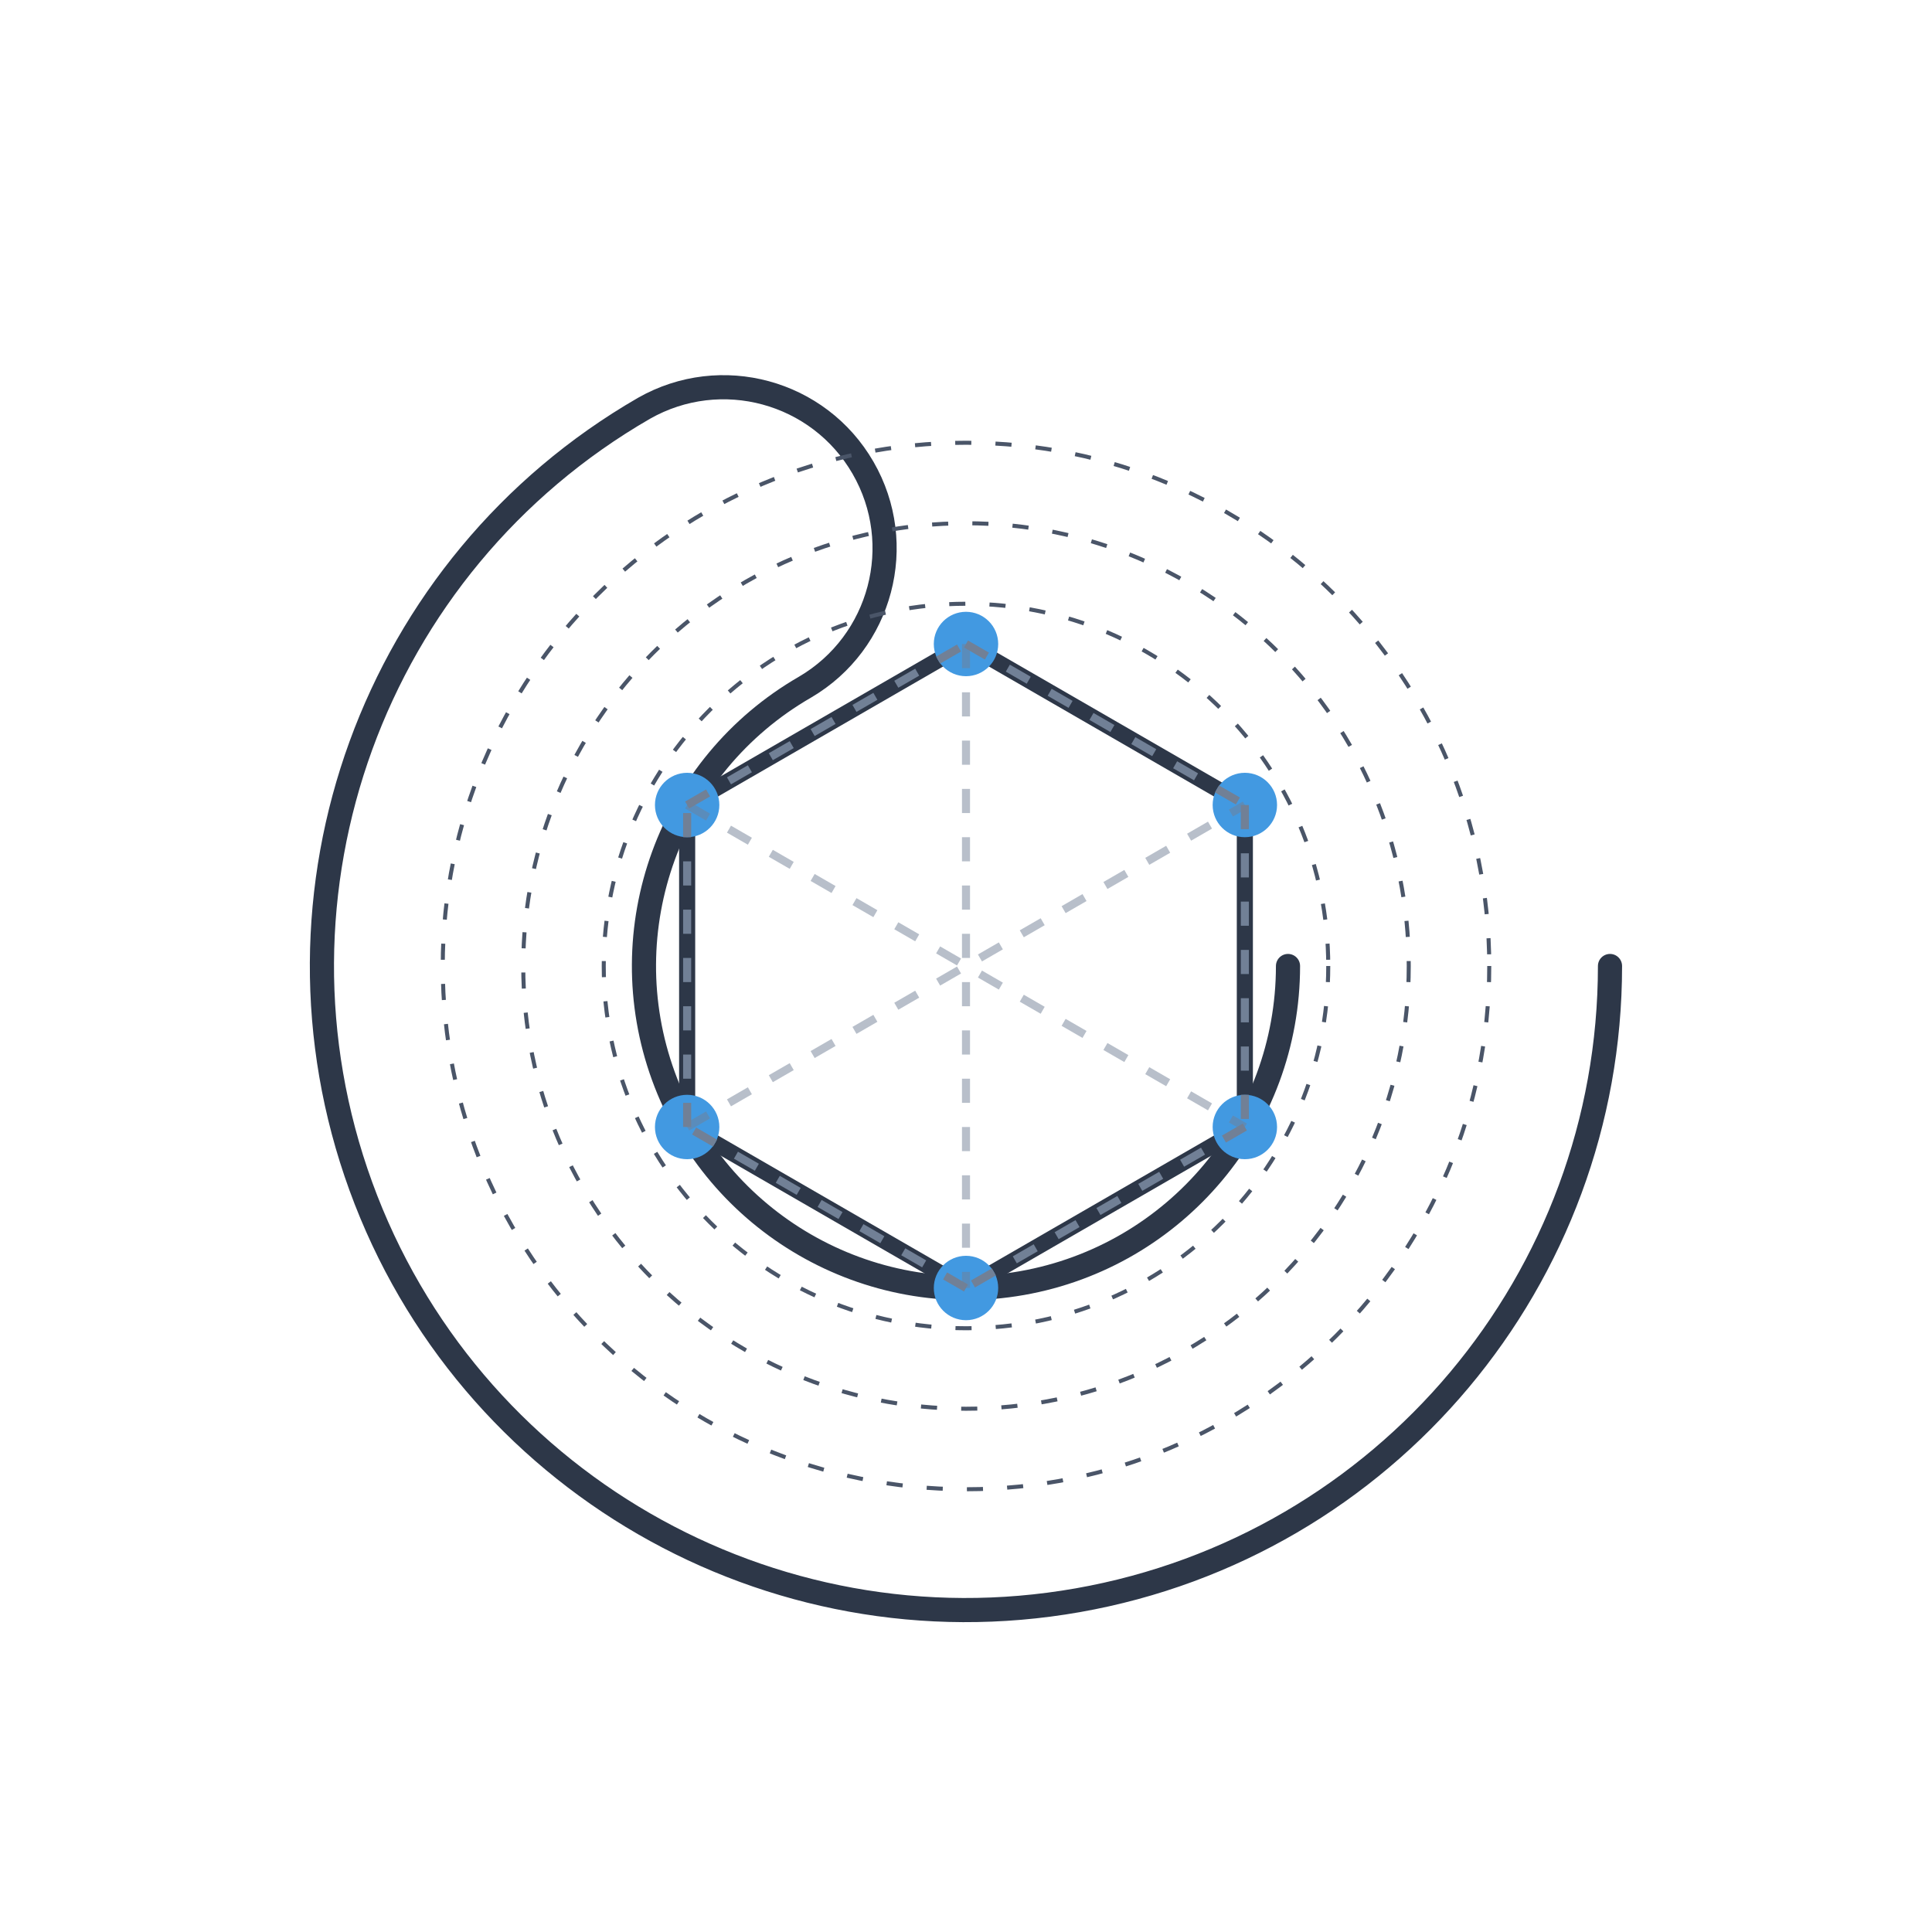
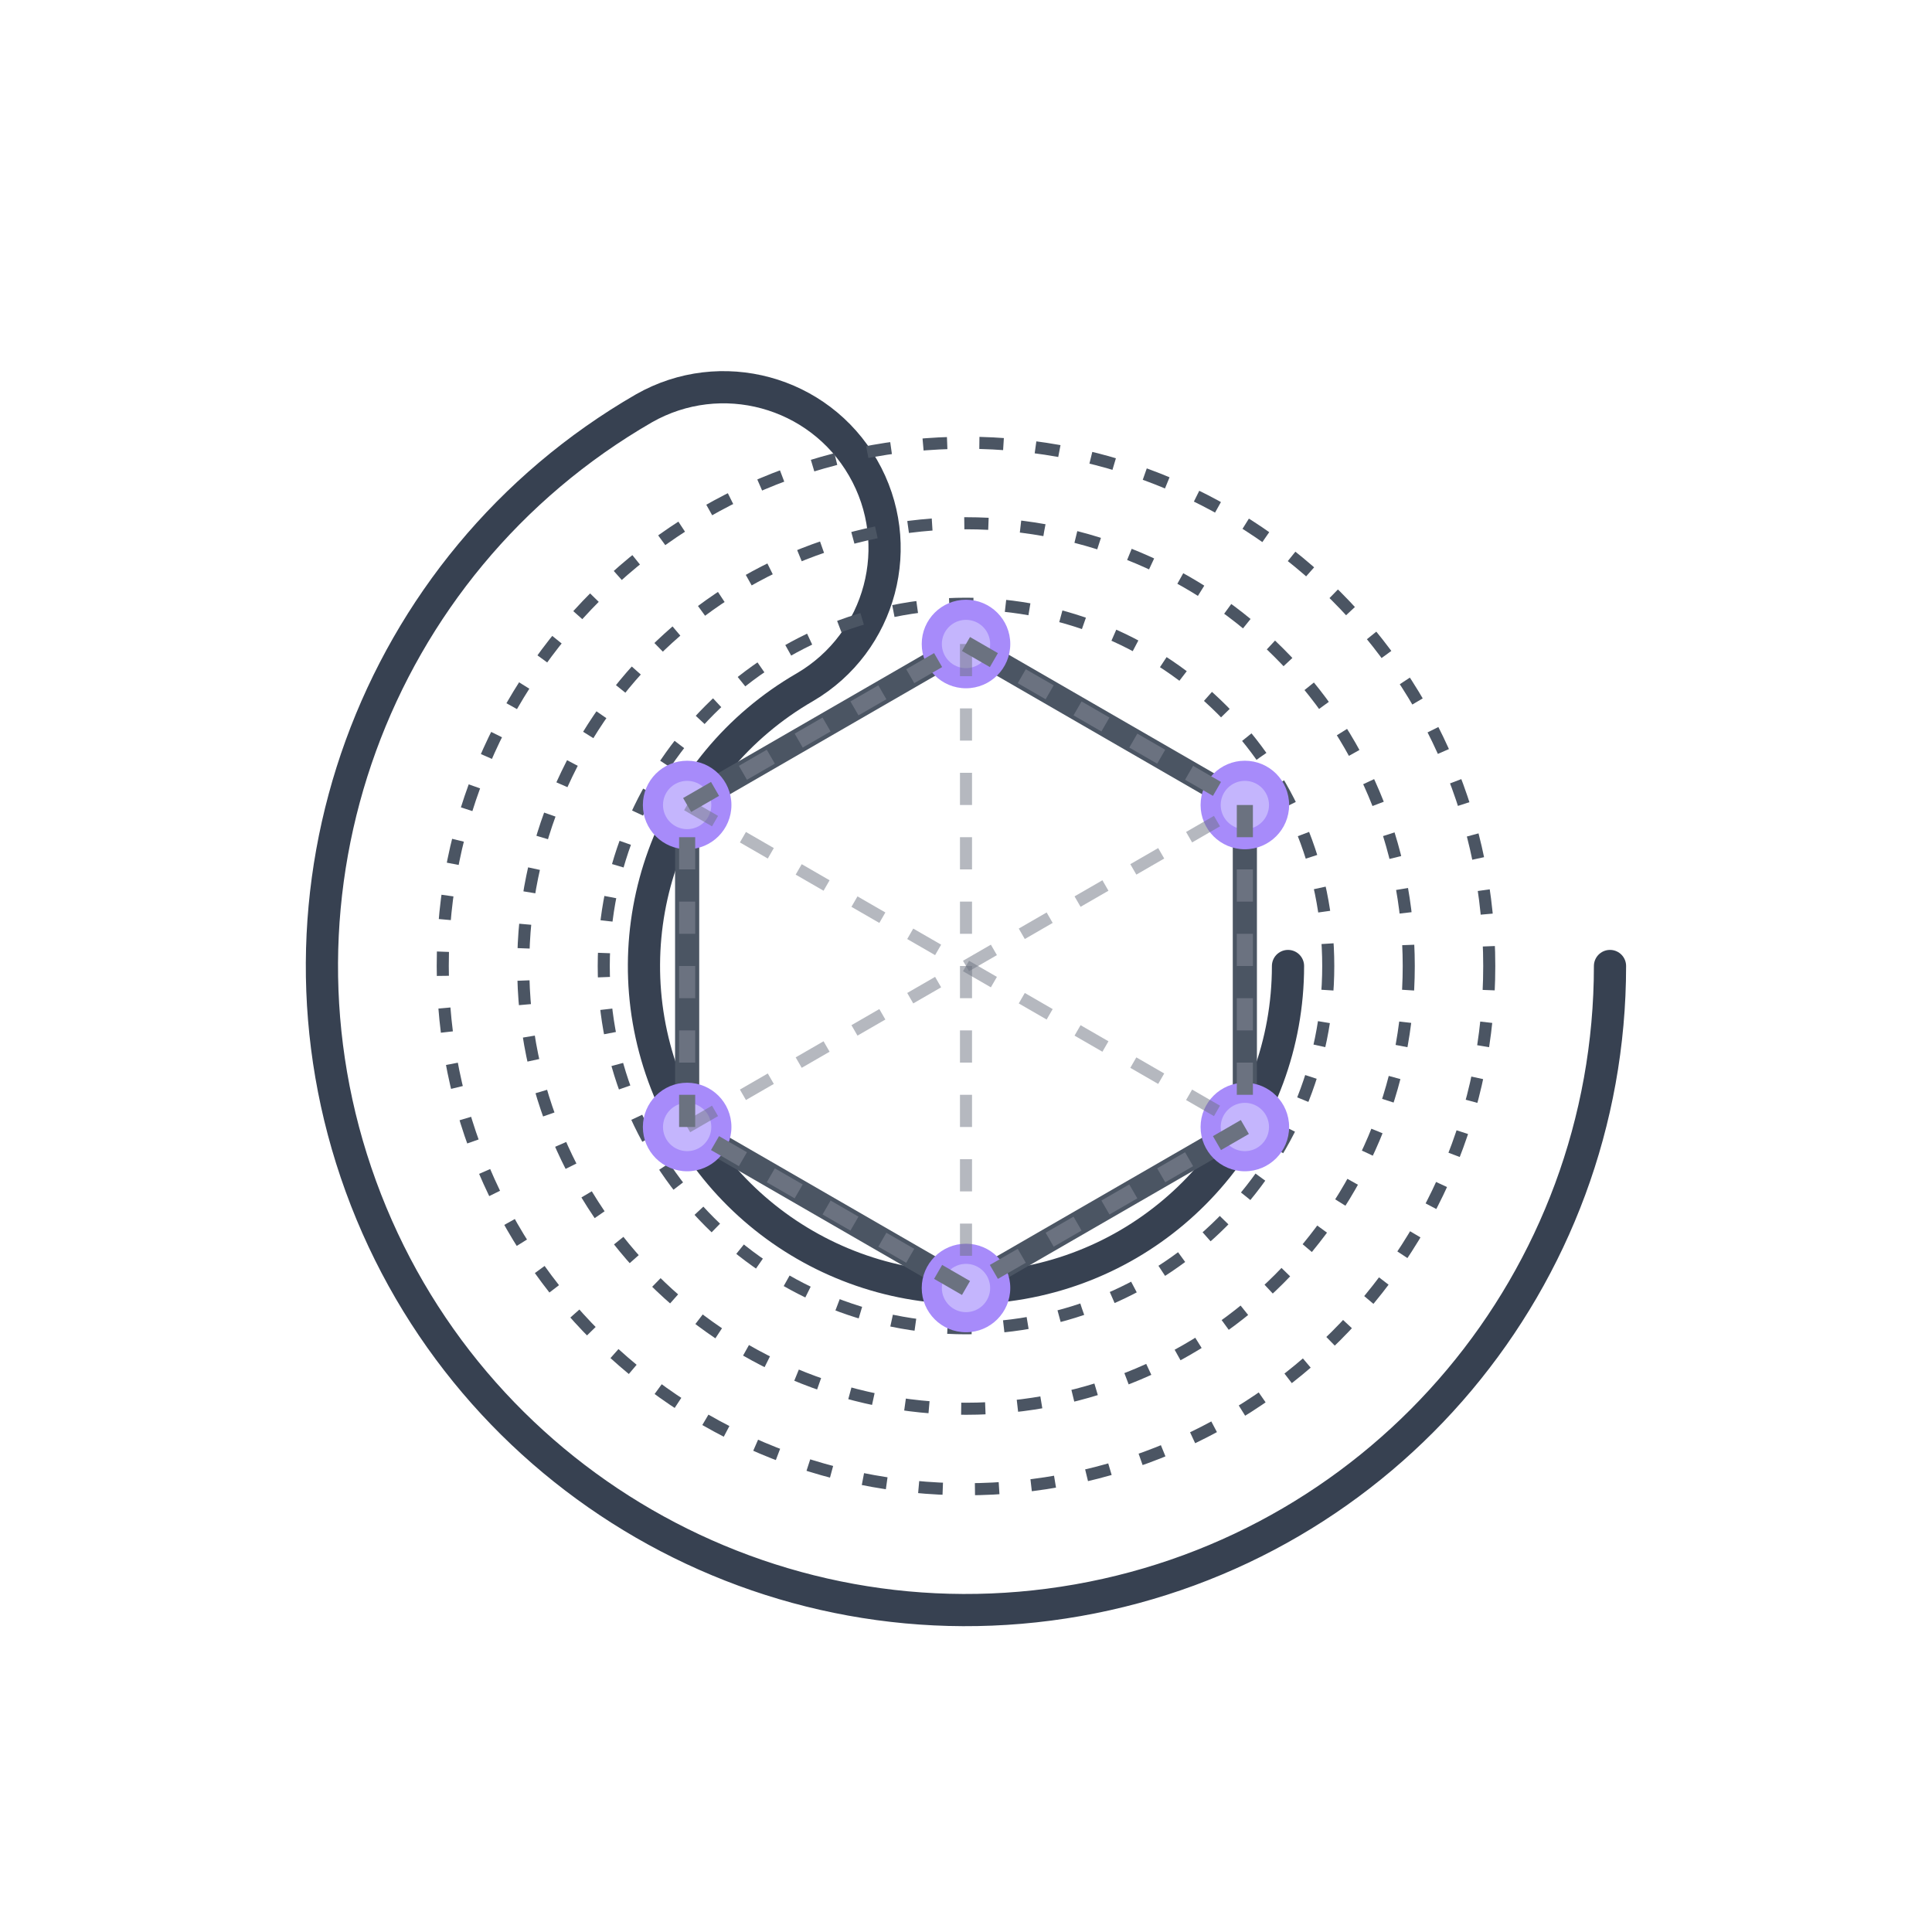
<svg xmlns="http://www.w3.org/2000/svg" viewBox="-120 -120 240 240">
-   <path d="M 80,0 A 80,80 0 1,1 -40,-69.28 A 20,20 0 0,1 -20,-34.64 A 40,40 0 1,0 40,0" fill="none" stroke="#2D3748" stroke-width="3" stroke-linecap="round" />
-   <circle cx="0" cy="0" r="65" fill="none" stroke="#4A5568" stroke-width="0.5" stroke-dasharray="2,3" />
-   <circle cx="0" cy="0" r="55" fill="none" stroke="#4A5568" stroke-width="0.5" stroke-dasharray="2,3" />
-   <circle cx="0" cy="0" r="45" fill="none" stroke="#4A5568" stroke-width="0.5" stroke-dasharray="2,3" />
-   <path d="M 0,-40 L 34.64,-20 L 34.64,20 L 0,40 L -34.64,20 L -34.64,-20 Z" fill="none" stroke="#2D3748" stroke-width="2" />
-   <circle cx="0" cy="-40" r="4" fill="#4299E1" />
-   <circle cx="34.64" cy="-20" r="4" fill="#4299E1" />
-   <circle cx="34.64" cy="20" r="4" fill="#4299E1" />
-   <circle cx="0" cy="40" r="4" fill="#4299E1" />
-   <circle cx="-34.64" cy="20" r="4" fill="#4299E1" />
-   <circle cx="-34.64" cy="-20" r="4" fill="#4299E1" />
-   <line x1="0" y1="-40" x2="34.64" y2="-20" stroke="#718096" stroke-width="1" stroke-dasharray="3,3" />
-   <line x1="34.64" y1="-20" x2="34.64" y2="20" stroke="#718096" stroke-width="1" stroke-dasharray="3,3" />
-   <line x1="34.64" y1="20" x2="0" y2="40" stroke="#718096" stroke-width="1" stroke-dasharray="3,3" />
-   <line x1="0" y1="40" x2="-34.64" y2="20" stroke="#718096" stroke-width="1" stroke-dasharray="3,3" />
-   <line x1="-34.64" y1="20" x2="-34.64" y2="-20" stroke="#718096" stroke-width="1" stroke-dasharray="3,3" />
-   <line x1="-34.64" y1="-20" x2="0" y2="-40" stroke="#718096" stroke-width="1" stroke-dasharray="3,3" />
-   <line x1="0" y1="-40" x2="0" y2="40" stroke="#718096" stroke-width="1" stroke-dasharray="3,3" opacity="0.5" />
-   <line x1="-34.64" y1="-20" x2="34.64" y2="20" stroke="#718096" stroke-width="1" stroke-dasharray="3,3" opacity="0.5" />
-   <line x1="-34.64" y1="20" x2="34.64" y2="-20" stroke="#718096" stroke-width="1" stroke-dasharray="3,3" opacity="0.5" />
+   <path d="M 80,0 A 80,80 0 1,1 -40,-69.28 A 20,20 0 0,1 -20,-34.64 A 40,40 0 1,0 40,0" fill="none" stroke="#374151" stroke-width="4" stroke-linecap="round" />
+   <circle cx="0" cy="0" r="65" fill="none" stroke="#4b5563" stroke-width="1.5" stroke-dasharray="3,4" />
+   <circle cx="0" cy="0" r="55" fill="none" stroke="#4b5563" stroke-width="1.5" stroke-dasharray="3,4" />
+   <circle cx="0" cy="0" r="45" fill="none" stroke="#4b5563" stroke-width="1.5" stroke-dasharray="3,4" />
+   <path d="M 0,-40 L 34.64,-20 L 34.64,20 L 0,40 L -34.64,20 L -34.64,-20 Z" fill="none" stroke="#4b5563" stroke-width="3" />
+   <circle cx="0" cy="-40" r="5.5" fill="#a78bfa" />
+   <circle cx="34.64" cy="-20" r="5.5" fill="#a78bfa" />
+   <circle cx="34.64" cy="20" r="5.5" fill="#a78bfa" />
+   <circle cx="0" cy="40" r="5.5" fill="#a78bfa" />
+   <circle cx="-34.64" cy="20" r="5.5" fill="#a78bfa" />
+   <circle cx="-34.64" cy="-20" r="5.5" fill="#a78bfa" />
+   <circle cx="0" cy="-40" r="3" fill="#c4b5fd" />
+   <circle cx="34.64" cy="-20" r="3" fill="#c4b5fd" />
+   <circle cx="34.64" cy="20" r="3" fill="#c4b5fd" />
+   <circle cx="0" cy="40" r="3" fill="#c4b5fd" />
+   <circle cx="-34.64" cy="20" r="3" fill="#c4b5fd" />
+   <circle cx="-34.64" cy="-20" r="3" fill="#c4b5fd" />
+   <line x1="0" y1="-40" x2="34.64" y2="-20" stroke="#6b7280" stroke-width="2" stroke-dasharray="4,4" />
+   <line x1="34.64" y1="-20" x2="34.64" y2="20" stroke="#6b7280" stroke-width="2" stroke-dasharray="4,4" />
+   <line x1="34.64" y1="20" x2="0" y2="40" stroke="#6b7280" stroke-width="2" stroke-dasharray="4,4" />
+   <line x1="0" y1="40" x2="-34.64" y2="20" stroke="#6b7280" stroke-width="2" stroke-dasharray="4,4" />
+   <line x1="-34.64" y1="20" x2="-34.64" y2="-20" stroke="#6b7280" stroke-width="2" stroke-dasharray="4,4" />
+   <line x1="-34.64" y1="-20" x2="0" y2="-40" stroke="#6b7280" stroke-width="2" stroke-dasharray="4,4" />
+   <line x1="0" y1="-40" x2="0" y2="40" stroke="#6b7280" stroke-width="1.5" stroke-dasharray="4,4" opacity="0.5" />
+   <line x1="-34.64" y1="-20" x2="34.64" y2="20" stroke="#6b7280" stroke-width="1.5" stroke-dasharray="4,4" opacity="0.5" />
+   <line x1="-34.64" y1="20" x2="34.64" y2="-20" stroke="#6b7280" stroke-width="1.5" stroke-dasharray="4,4" opacity="0.5" />
</svg>
